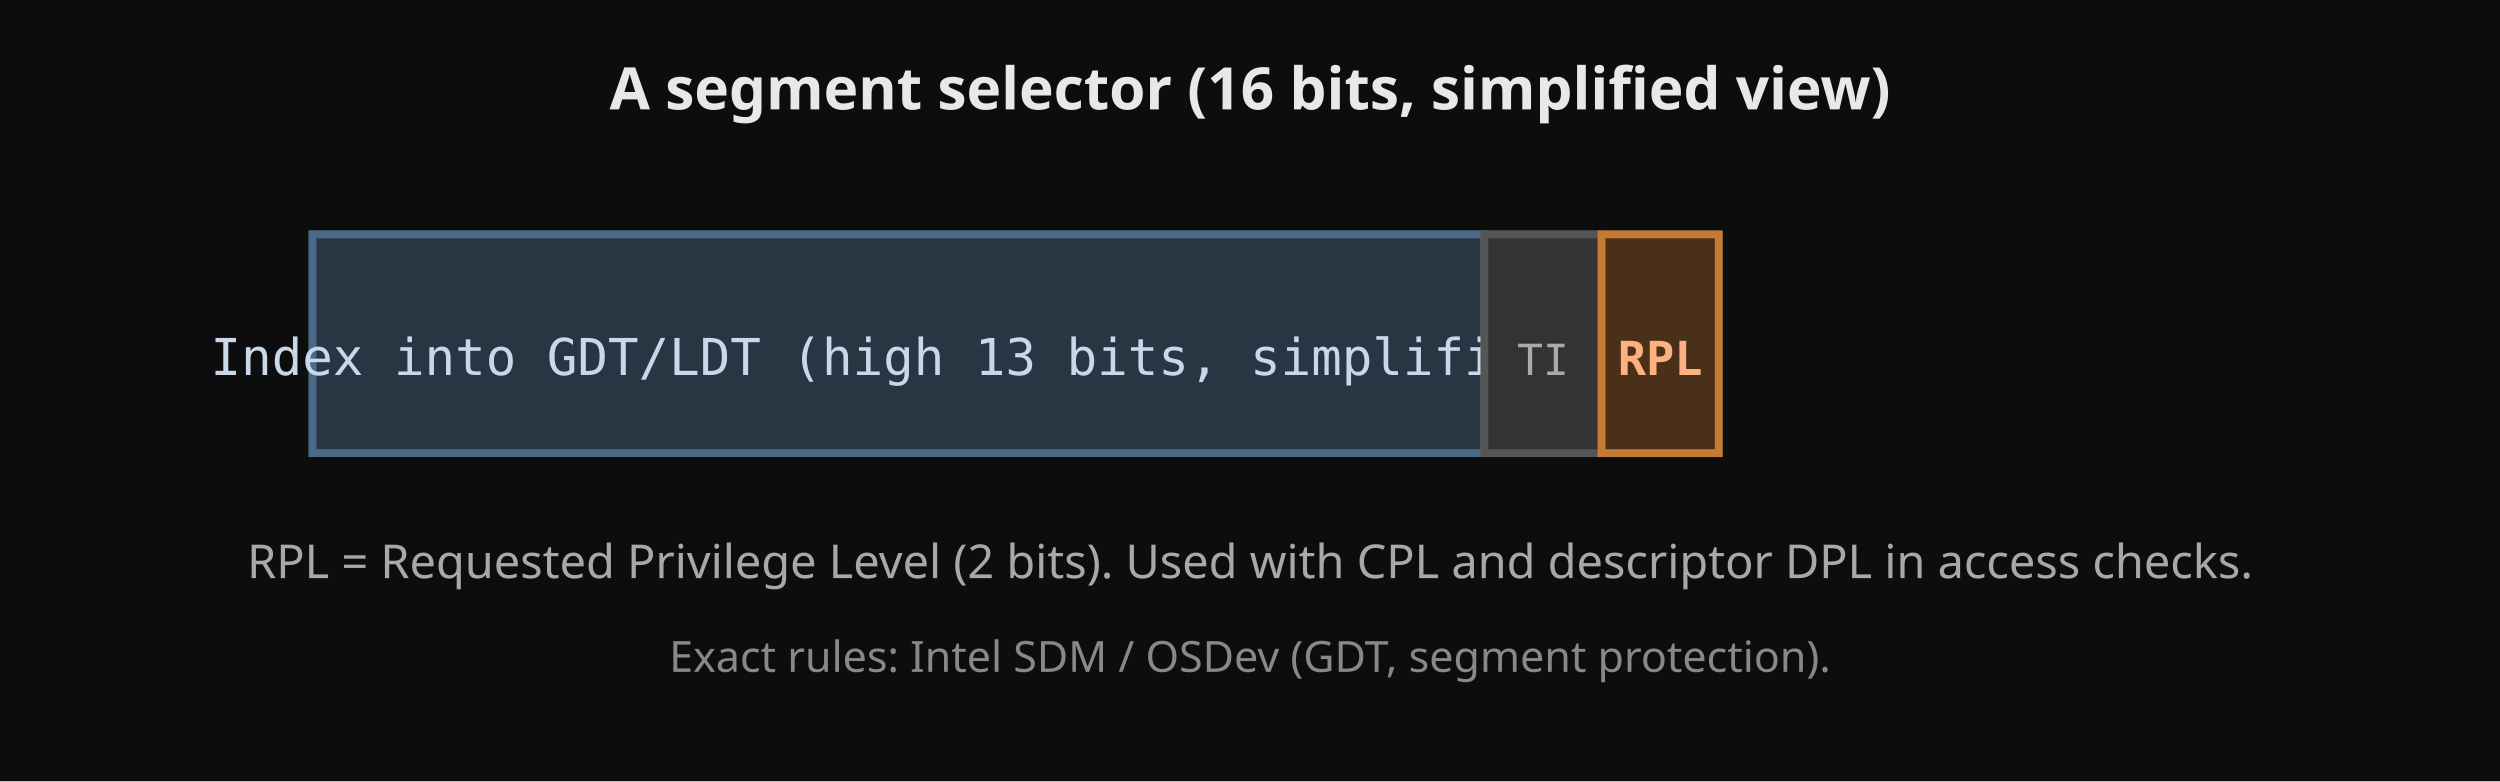
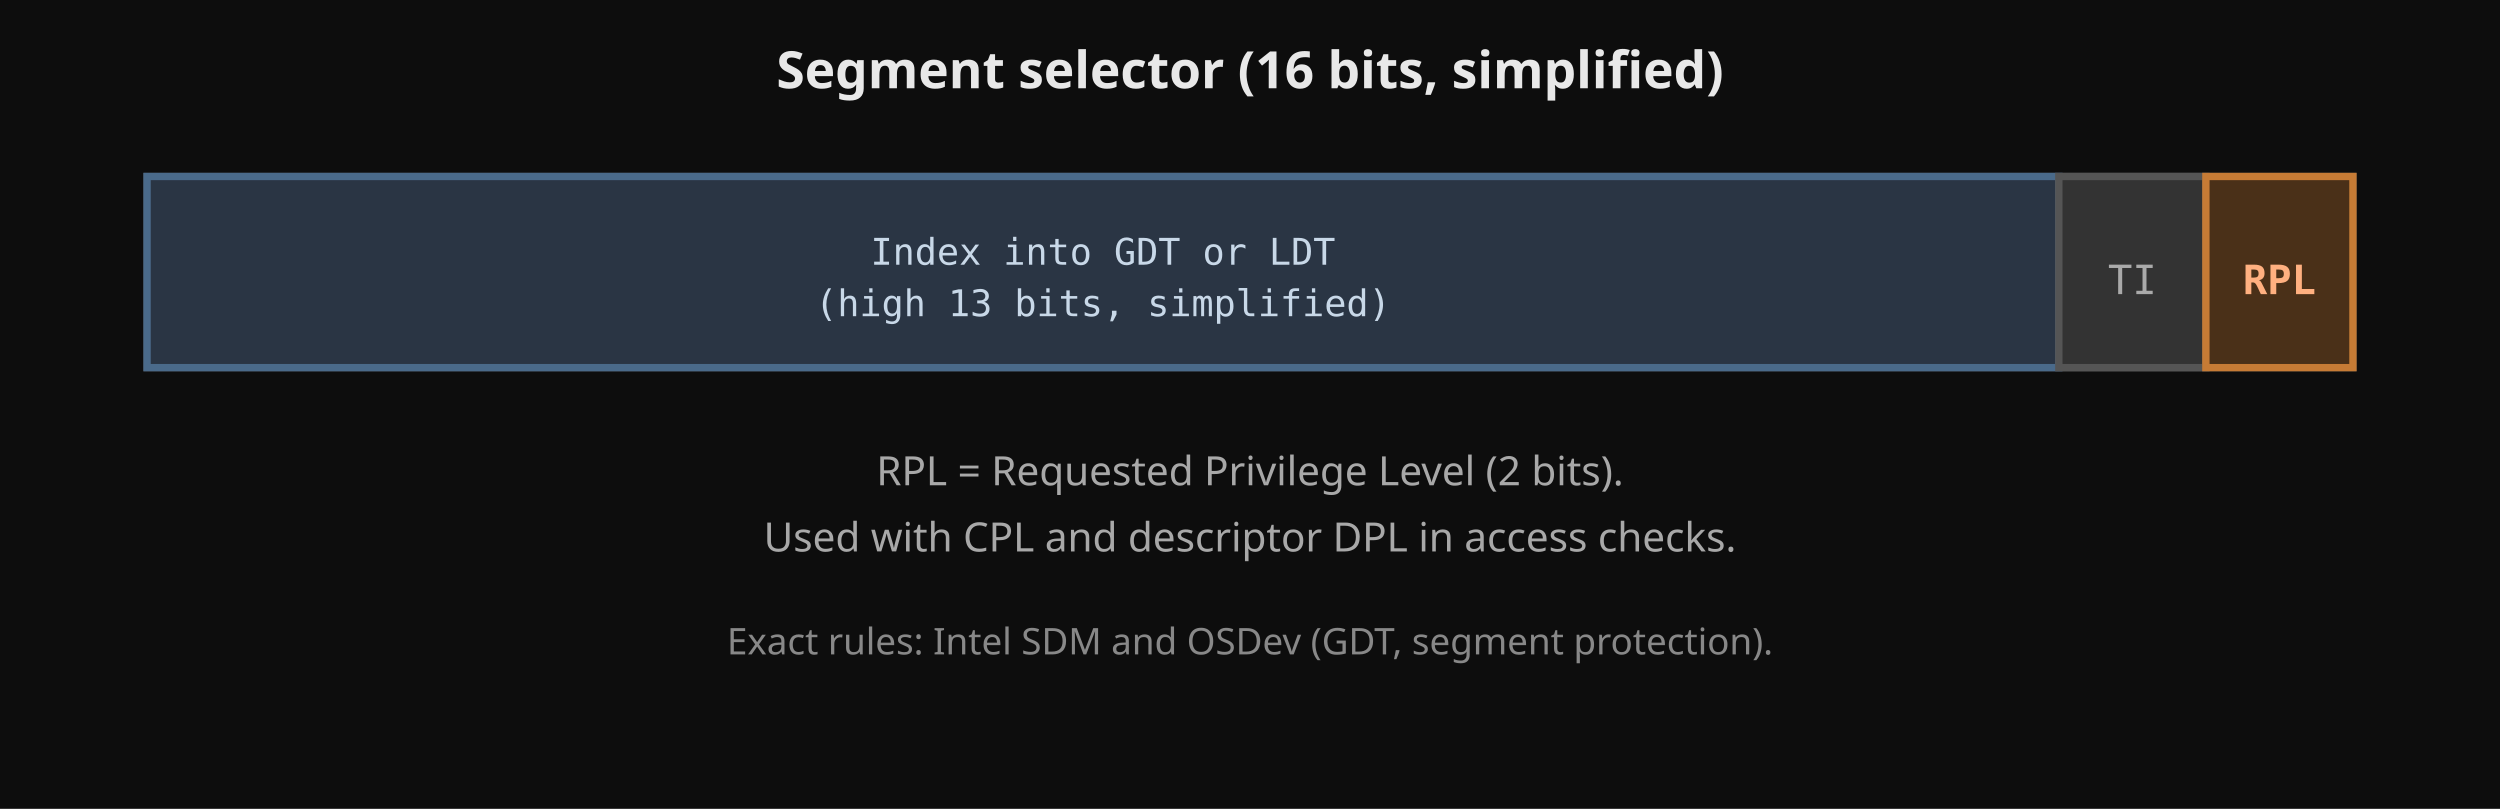
- <svg xmlns="http://www.w3.org/2000/svg" viewBox="0 0 640 200" role="img" aria-labelledby="t3 d3">
-   <rect width="640" height="200" fill="#0d0d0d" />
-   <text x="320" y="28" text-anchor="middle" fill="#e8e8e8" font-size="15" font-family="system-ui,sans-serif" font-weight="600">A segment selector (16 bits, simplified view)</text>
-   <g transform="translate(80, 60)">
-     <rect x="0" y="0" width="360" height="56" fill="#1a1a1a" stroke="#444" stroke-width="2" />
-     <rect x="0" y="0" width="300" height="56" fill="#2a3544" stroke="#4a6a8a" stroke-width="2" />
-     <text x="150" y="36" text-anchor="middle" fill="#c8d8e8" font-size="13" font-family="ui-monospace,monospace">Index into GDT/LDT (high 13 bits, simplified)</text>
-     <rect x="300" y="0" width="30" height="56" fill="#333" stroke="#555" stroke-width="2" />
-     <text x="315" y="36" text-anchor="middle" fill="#aaa" font-size="11" font-family="ui-monospace,monospace">TI</text>
-     <rect x="330" y="0" width="30" height="56" fill="#4a3018" stroke="#c67b35" stroke-width="2" />
-     <text x="345" y="36" text-anchor="middle" fill="#ffb080" font-size="12" font-family="ui-monospace,monospace" font-weight="700">RPL</text>
+ <svg xmlns="http://www.w3.org/2000/svg" viewBox="0 0 680 220" role="img" aria-labelledby="t3 d3">
+   <rect width="680" height="220" fill="#0d0d0d" />
+   <text x="340" y="24" text-anchor="middle" fill="#e8e8e8" font-size="14" font-family="system-ui,sans-serif" font-weight="600">Segment selector (16 bits, simplified)</text>
+   <g transform="translate(40, 48)">
+     <rect x="0" y="0" width="600" height="52" fill="#1a1a1a" stroke="#444" stroke-width="2" />
+     <rect x="0" y="0" width="520" height="52" fill="#2a3544" stroke="#4a6a8a" stroke-width="2" />
+     <text x="260" y="24" text-anchor="middle" fill="#c8d8e8" font-size="10" font-family="ui-monospace,monospace">Index into GDT or LDT</text>
+     <text x="260" y="38" text-anchor="middle" fill="#c8d8e8" font-size="10" font-family="ui-monospace,monospace">(high 13 bits, simplified)</text>
+     <rect x="520" y="0" width="40" height="52" fill="#333" stroke="#555" stroke-width="2" />
+     <text x="540" y="32" text-anchor="middle" fill="#aaa" font-size="11" font-family="ui-monospace,monospace">TI</text>
+     <rect x="560" y="0" width="40" height="52" fill="#4a3018" stroke="#c67b35" stroke-width="2" />
+     <text x="580" y="32" text-anchor="middle" fill="#ffb080" font-size="11" font-family="ui-monospace,monospace" font-weight="700">RPL</text>
  </g>
-   <text x="320" y="148" text-anchor="middle" fill="#a8a8a8" font-size="12" font-family="system-ui,sans-serif">RPL = Requested Privilege Level (2 bits). Used with CPL and descriptor DPL in access checks.</text>
-   <text x="320" y="172" text-anchor="middle" fill="#888" font-size="11" font-family="system-ui,sans-serif">Exact rules: Intel SDM / OSDev (GDT, segment protection).</text>
+   <text x="340" y="132" text-anchor="middle" fill="#a8a8a8" font-size="11" font-family="system-ui,sans-serif">RPL = Requested Privilege Level (2 bits).</text>
+   <text x="340" y="150" text-anchor="middle" fill="#a8a8a8" font-size="11" font-family="system-ui,sans-serif">Used with CPL and descriptor DPL in access checks.</text>
+   <text x="340" y="178" text-anchor="middle" fill="#888" font-size="10" font-family="system-ui,sans-serif">Exact rules: Intel SDM and OSDev (GDT, segment protection).</text>
</svg>
